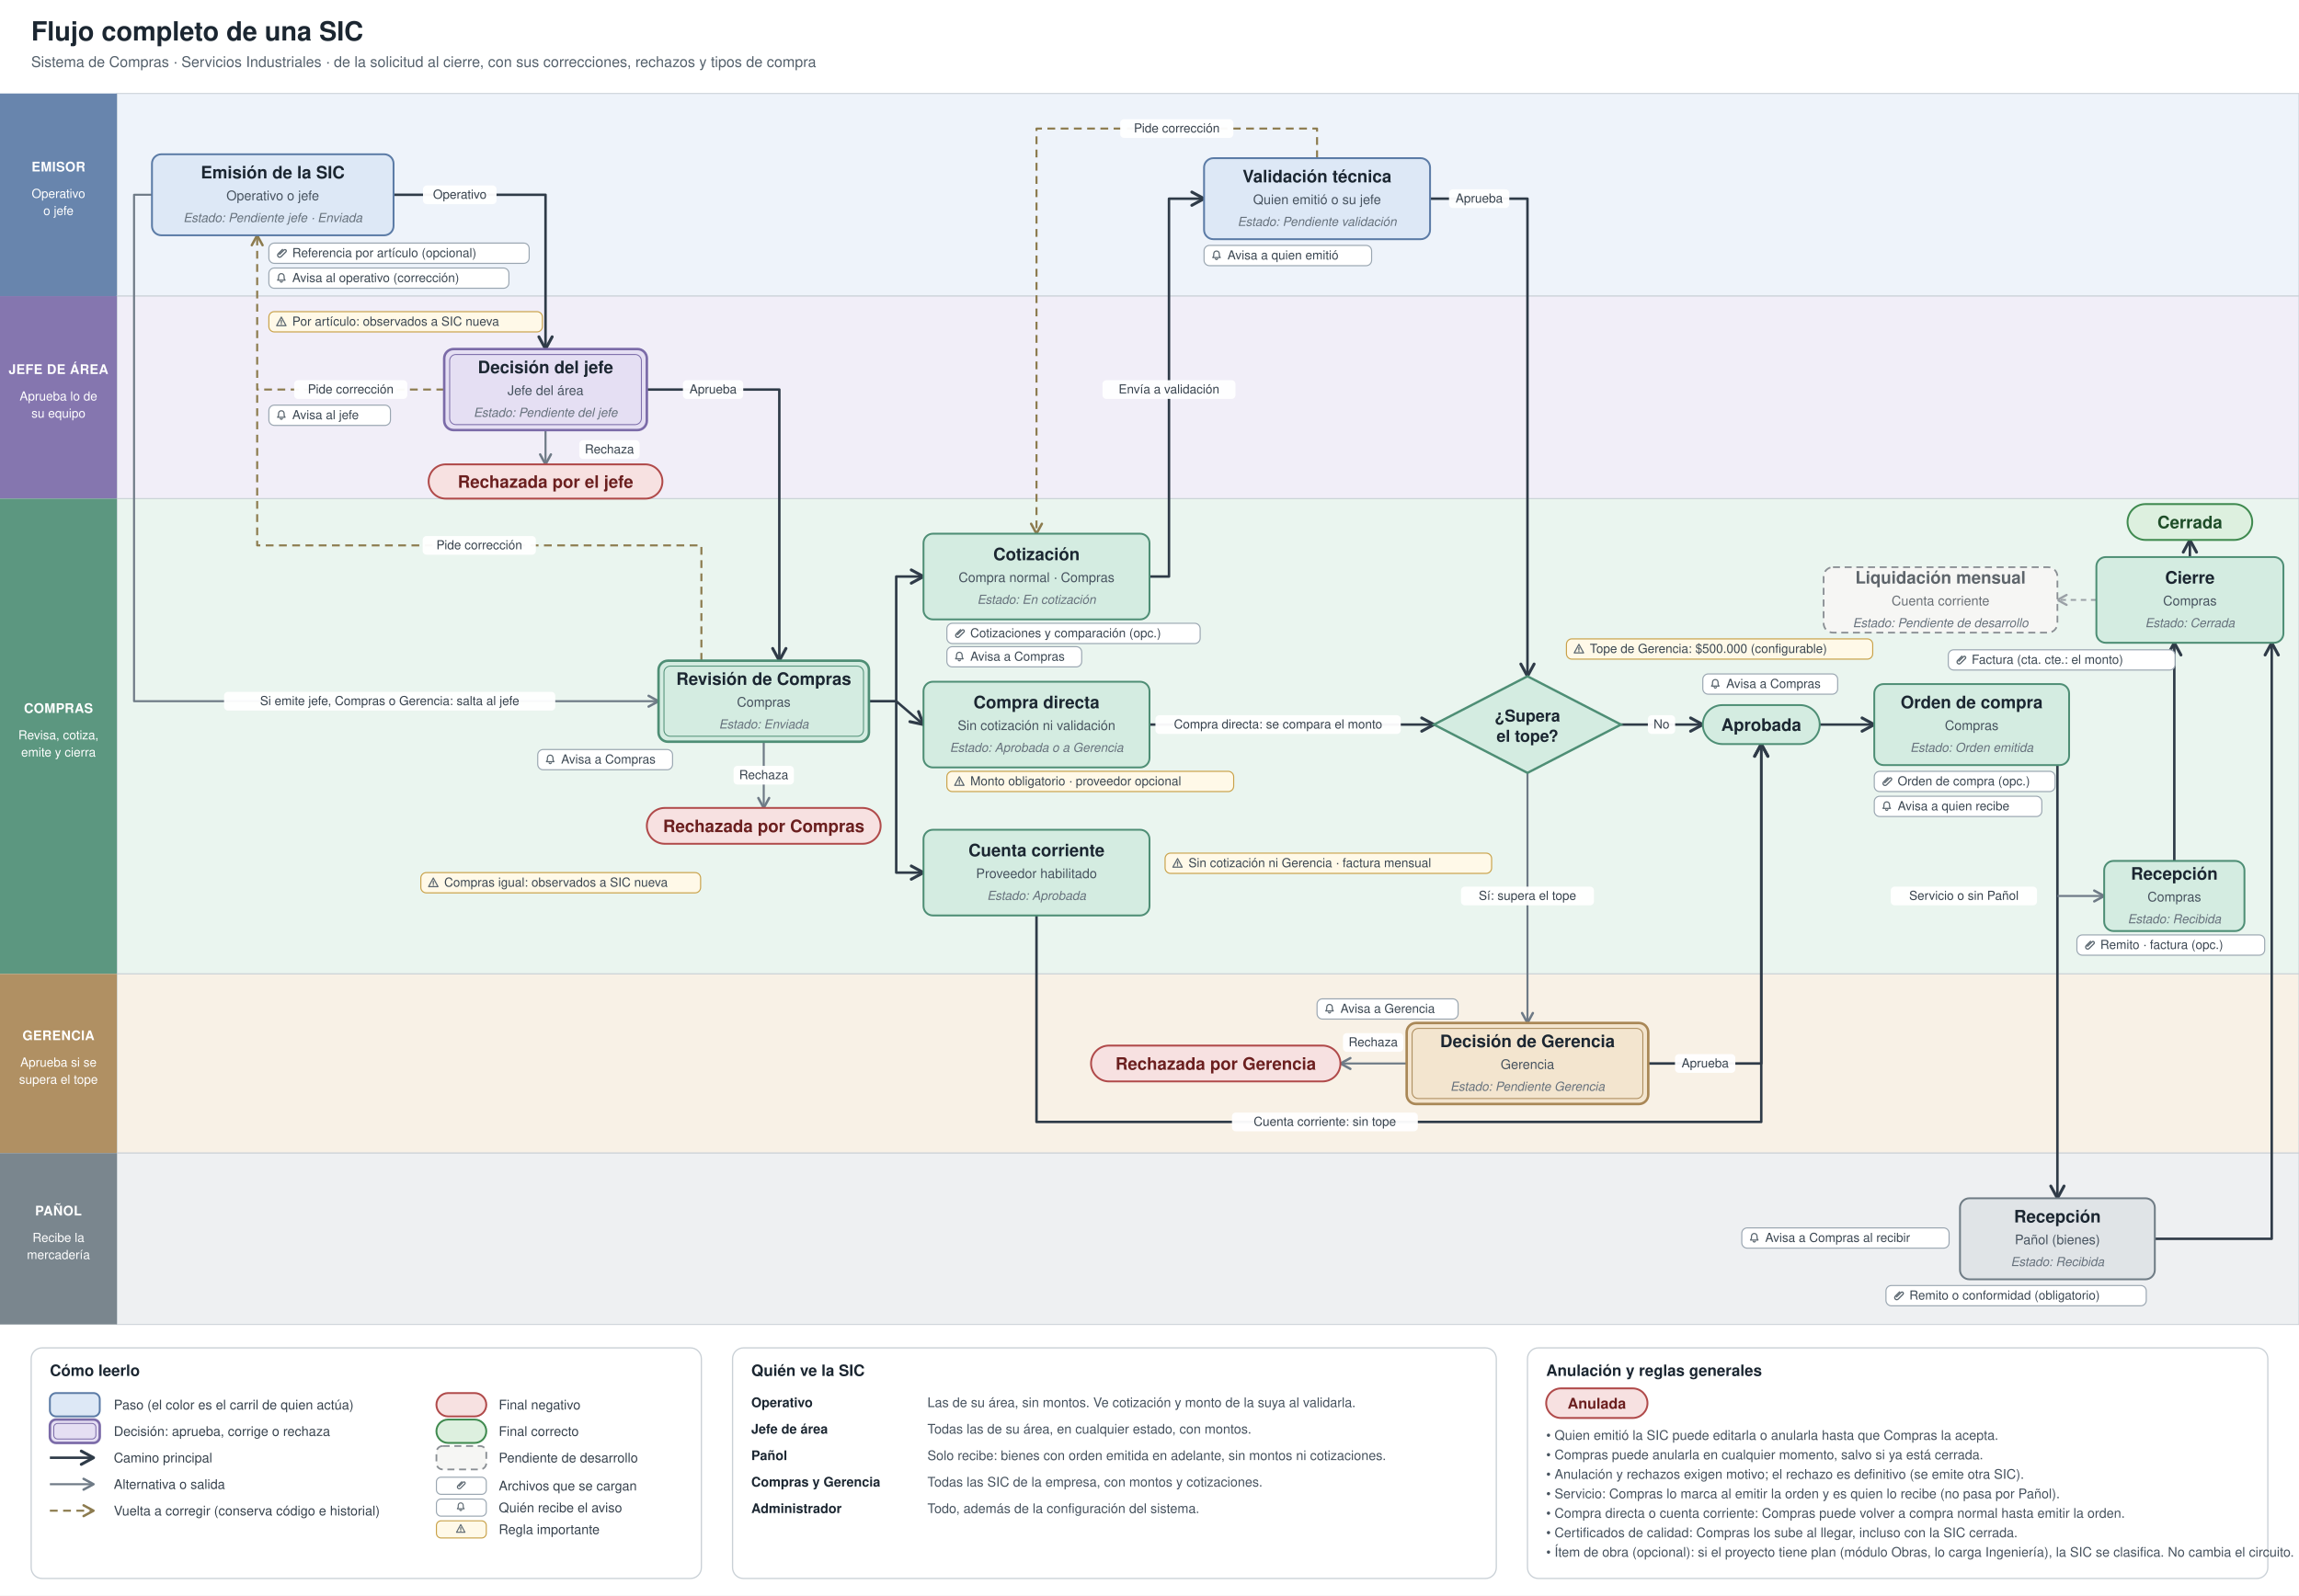
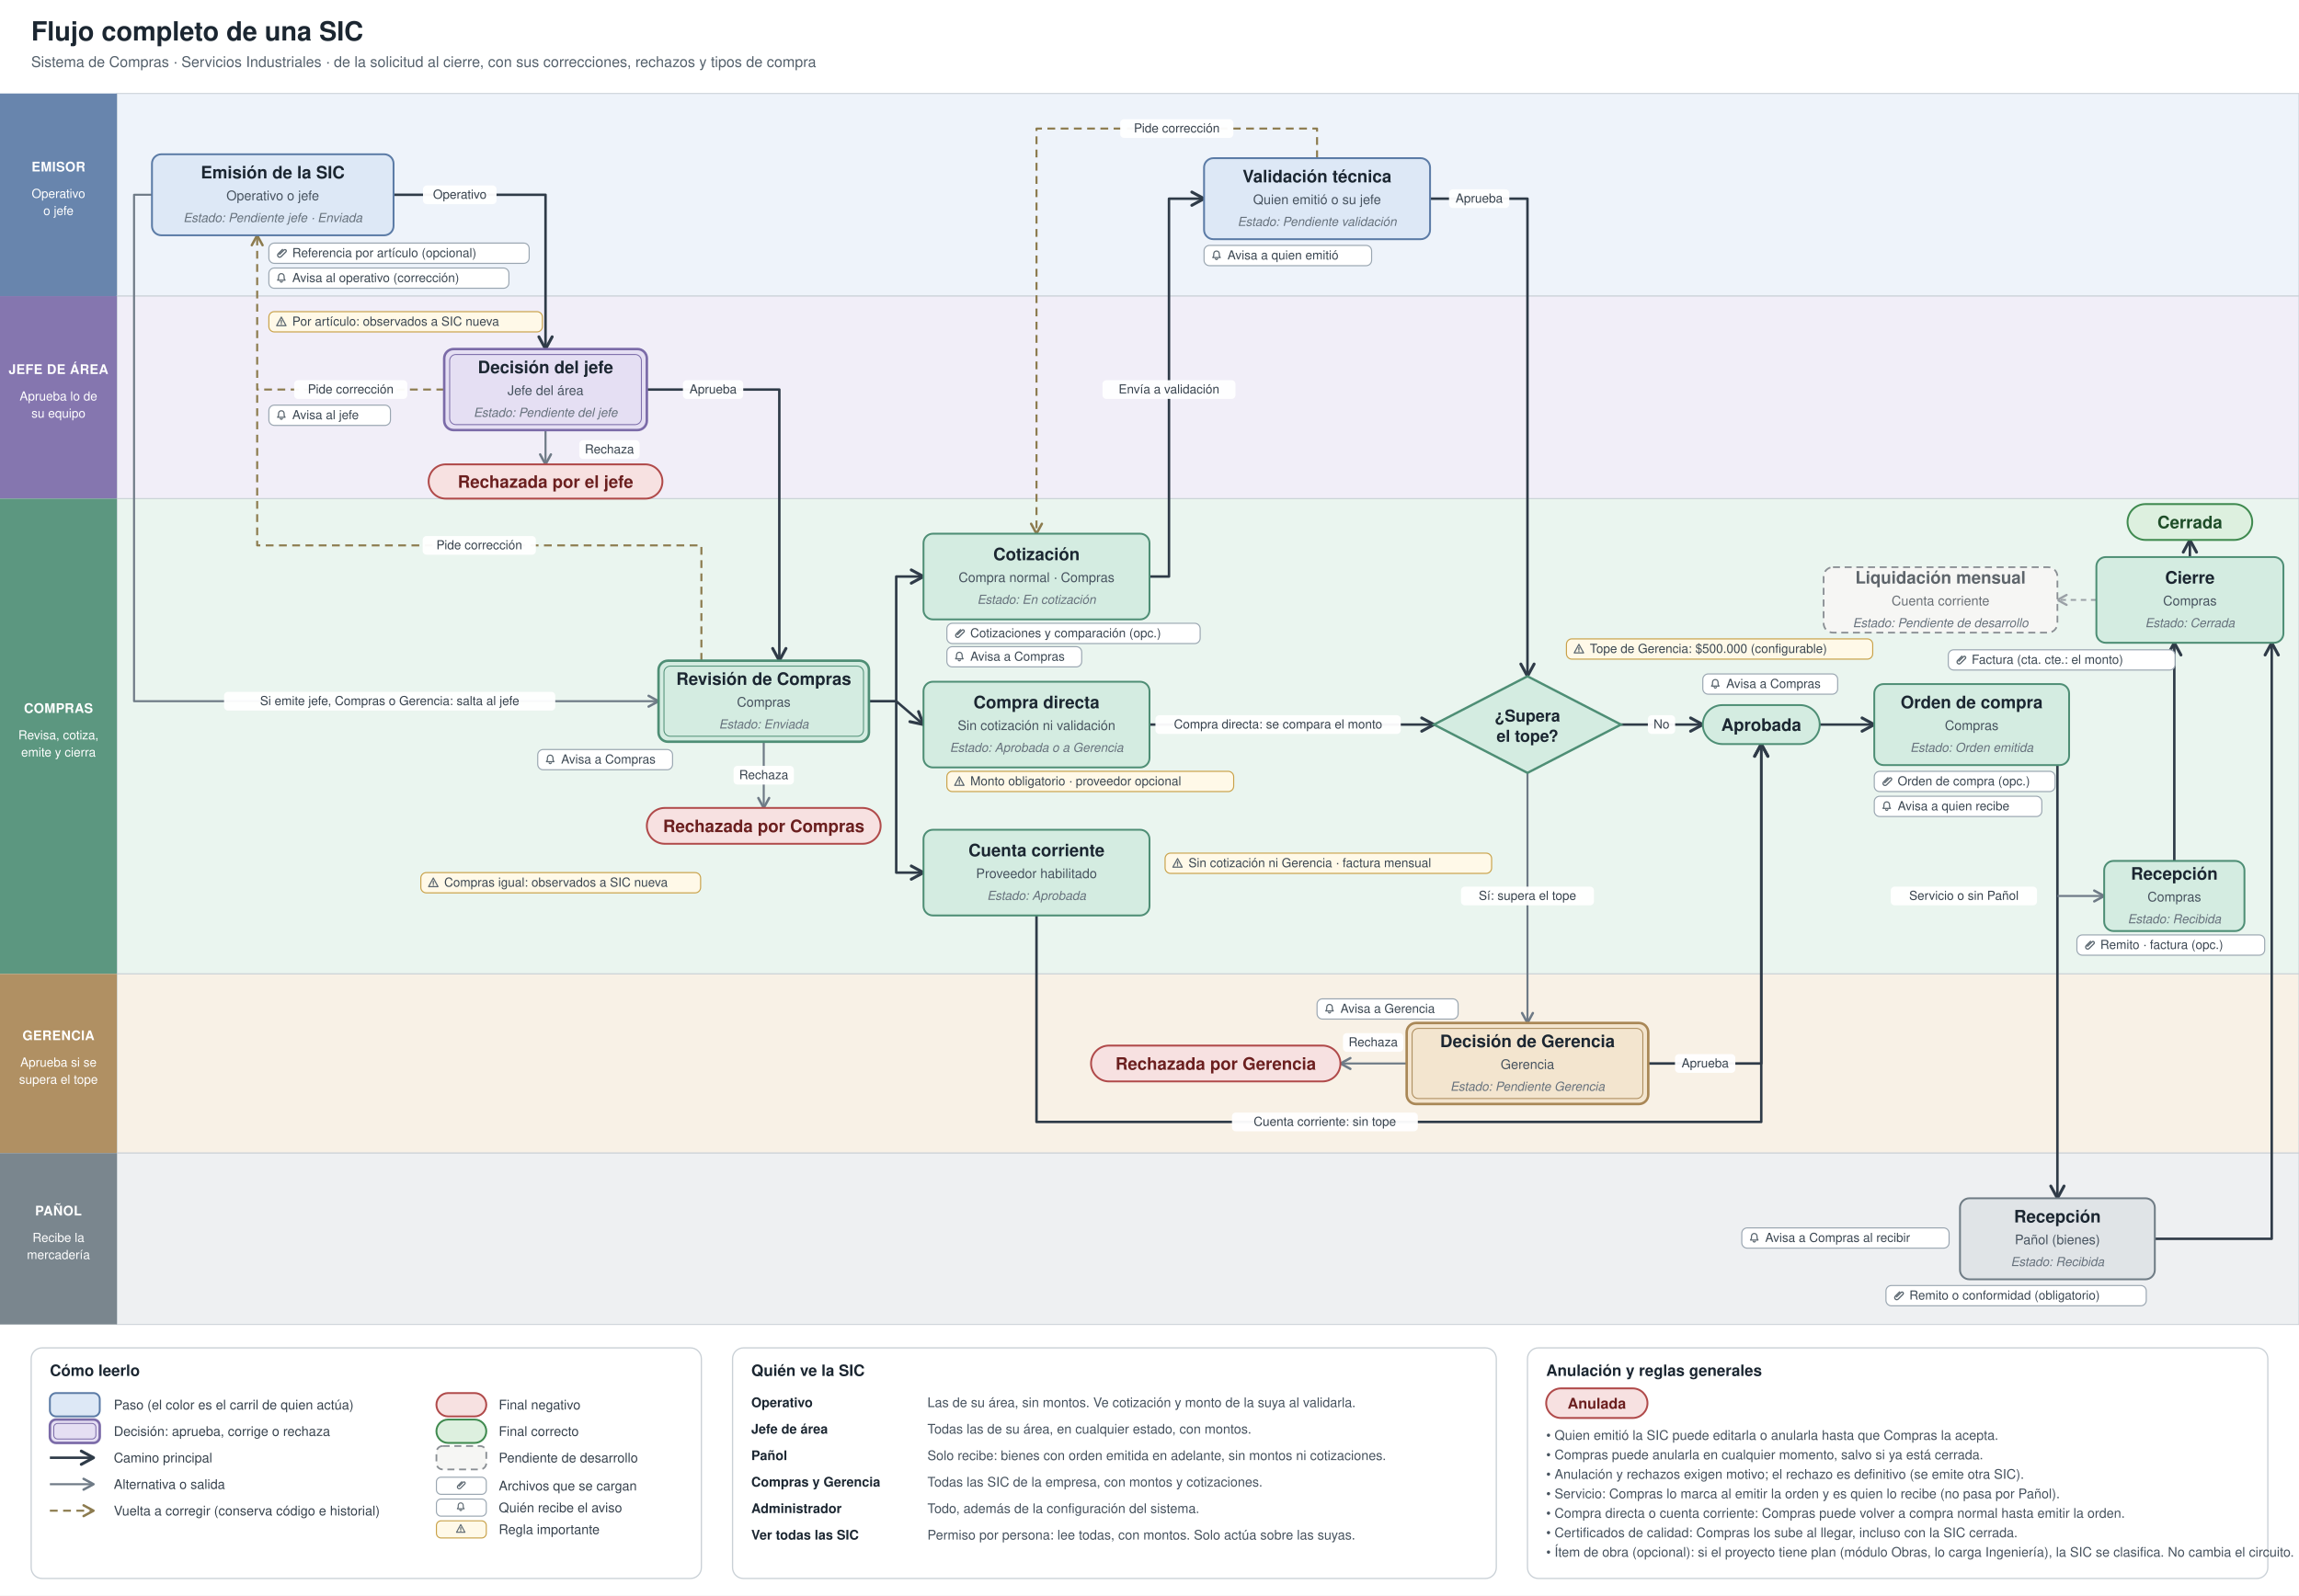
<svg xmlns="http://www.w3.org/2000/svg" id="flow" viewBox="0 0 2950 2048" width="2950" height="2048" font-family="-apple-system, 'Helvetica Neue', Helvetica, Arial, sans-serif" role="img" aria-label="Flujograma completo de una SIC">
  <defs>
    <marker id="ar" viewBox="0 0 10 10" refX="8.5" refY="5" markerWidth="7" markerHeight="7" orient="auto-start-reverse">
      <path d="M1.5 1.2L8.5 5L1.5 8.8" fill="none" stroke="context-stroke" stroke-width="1.7" stroke-linecap="round" stroke-linejoin="round" />
    </marker>
  </defs>
  <rect x="0" y="0" width="2950" height="2048" fill="#FFFFFF" />
  <text x="40" y="52" font-size="34" font-weight="700" fill="#1B2631">Flujo completo de una SIC</text>
  <text x="40" y="86" font-size="19" fill="#55616C">Sistema de Compras · Servicios Industriales · de la solicitud al cierre, con sus correcciones, rechazos y tipos de compra</text>
  <rect x="150" y="120" width="2800" height="260" fill="#EEF3FA" stroke="#C9D0D6" stroke-width="1.2" />
  <rect x="0" y="120" width="150" height="260" fill="#5B7BA6" fill-opacity="0.92" />
  <text x="75" y="220.0" text-anchor="middle" font-size="17" font-weight="700" fill="#FFFFFF" letter-spacing="0.4">EMISOR</text>
  <text x="75" y="254.0" text-anchor="middle" font-size="16" fill="#FFFFFF">Operativo</text>
  <text x="75" y="276.0" text-anchor="middle" font-size="16" fill="#FFFFFF">o jefe</text>
  <rect x="150" y="380" width="2800" height="260" fill="#F1EEF8" stroke="#C9D0D6" stroke-width="1.2" />
  <rect x="0" y="380" width="150" height="260" fill="#7B6BA8" fill-opacity="0.92" />
  <text x="75" y="480.0" text-anchor="middle" font-size="17" font-weight="700" fill="#FFFFFF" letter-spacing="0.4">JEFE DE ÁREA</text>
  <text x="75" y="514.0" text-anchor="middle" font-size="16" fill="#FFFFFF">Aprueba lo de</text>
  <text x="75" y="536.0" text-anchor="middle" font-size="16" fill="#FFFFFF">su equipo</text>
  <rect x="150" y="640" width="2800" height="610" fill="#EAF5EF" stroke="#C9D0D6" stroke-width="1.2" />
  <rect x="0" y="640" width="150" height="610" fill="#4E8E75" fill-opacity="0.92" />
  <text x="75" y="915.0" text-anchor="middle" font-size="17" font-weight="700" fill="#FFFFFF" letter-spacing="0.4">COMPRAS</text>
  <text x="75" y="949.0" text-anchor="middle" font-size="16" fill="#FFFFFF">Revisa, cotiza,</text>
  <text x="75" y="971.0" text-anchor="middle" font-size="16" fill="#FFFFFF">emite y cierra</text>
  <rect x="150" y="1250" width="2800" height="230" fill="#F8F1E6" stroke="#C9D0D6" stroke-width="1.2" />
  <rect x="0" y="1250" width="150" height="230" fill="#A98756" fill-opacity="0.92" />
  <text x="75" y="1335.0" text-anchor="middle" font-size="17" font-weight="700" fill="#FFFFFF" letter-spacing="0.4">GERENCIA</text>
  <text x="75" y="1369.0" text-anchor="middle" font-size="16" fill="#FFFFFF">Aprueba si se</text>
  <text x="75" y="1391.0" text-anchor="middle" font-size="16" fill="#FFFFFF">supera el tope</text>
  <rect x="150" y="1480" width="2800" height="220" fill="#EEF0F2" stroke="#C9D0D6" stroke-width="1.2" />
  <rect x="0" y="1480" width="150" height="220" fill="#6F7C85" fill-opacity="0.92" />
  <text x="75" y="1560.0" text-anchor="middle" font-size="17" font-weight="700" fill="#FFFFFF" letter-spacing="0.4">PAÑOL</text>
  <text x="75" y="1594.0" text-anchor="middle" font-size="16" fill="#FFFFFF">Recibe la</text>
  <text x="75" y="1616.0" text-anchor="middle" font-size="16" fill="#FFFFFF">mercadería</text>
  <path d="M505.0,250.0 L700.0,250.0 L700.0,448.0" fill="none" stroke="#2F3B48" stroke-width="3.2" stroke-linejoin="round" marker-end="url(#ar)" />
  <path d="M195.0,250.0 L172.0,250.0 L172.0,900.0 L845.0,900.0" fill="none" stroke="#6E7A86" stroke-width="2.6" stroke-linejoin="round" marker-end="url(#ar)" />
  <path d="M830.0,500.0 L1000.0,500.0 L1000.0,848.0" fill="none" stroke="#2F3B48" stroke-width="3.2" stroke-linejoin="round" marker-end="url(#ar)" />
  <path d="M570.0,500.0 L330.0,500.0 L330.0,302.0" fill="none" stroke="#8C7B4E" stroke-width="2.6" stroke-dasharray="10 7" stroke-linejoin="round" marker-end="url(#ar)" />
  <path d="M900.0,848.0 L900.0,700.0 L330.0,700.0 L330.0,500.0" fill="none" stroke="#8C7B4E" stroke-width="2.6" stroke-dasharray="10 7" stroke-linejoin="round" />
  <path d="M700.0,552.0 L700.0,596.0" fill="none" stroke="#6E7A86" stroke-width="2.6" stroke-linejoin="round" marker-end="url(#ar)" />
  <path d="M980.0,952.0 L980.0,1037.0" fill="none" stroke="#6E7A86" stroke-width="2.6" stroke-linejoin="round" marker-end="url(#ar)" />
  <path d="M1115.0,900.0 L1150.0,900.0" fill="none" stroke="#2F3B48" stroke-width="3.2" stroke-linejoin="round" />
  <path d="M1150.0,900.0 L1150.0,740.0 L1185.0,740.0" fill="none" stroke="#2F3B48" stroke-width="3.2" stroke-linejoin="round" marker-end="url(#ar)" />
  <path d="M1150.0,900.0 L1185.0,930.0" fill="none" stroke="#2F3B48" stroke-width="3.2" stroke-linejoin="round" marker-end="url(#ar)" />
  <path d="M1150.0,900.0 L1150.0,1120.0 L1185.0,1120.0" fill="none" stroke="#2F3B48" stroke-width="3.2" stroke-linejoin="round" marker-end="url(#ar)" />
  <path d="M1475.0,740.0 L1500.0,740.0 L1500.0,255.0 L1545.0,255.0" fill="none" stroke="#2F3B48" stroke-width="3.2" stroke-linejoin="round" marker-end="url(#ar)" />
  <path d="M1690.0,203.0 L1690.0,165.0 L1330.0,165.0 L1330.0,685.0" fill="none" stroke="#8C7B4E" stroke-width="2.6" stroke-dasharray="10 7" stroke-linejoin="round" marker-end="url(#ar)" />
  <path d="M1835.0,255.0 L1960.0,255.0 L1960.0,868.0" fill="none" stroke="#2F3B48" stroke-width="3.2" stroke-linejoin="round" marker-end="url(#ar)" />
  <path d="M1475.0,930.0 L1840.0,930.0" fill="none" stroke="#2F3B48" stroke-width="3.2" stroke-linejoin="round" marker-end="url(#ar)" />
  <path d="M2080.0,930.0 L2185.0,930.0" fill="none" stroke="#2F3B48" stroke-width="3.2" stroke-linejoin="round" marker-end="url(#ar)" />
  <path d="M1960.0,992.0 L1960.0,1313.0" fill="none" stroke="#6E7A86" stroke-width="2.6" stroke-linejoin="round" marker-end="url(#ar)" />
  <path d="M2115.0,1365.0 L2260.0,1365.0 L2260.0,955.0" fill="none" stroke="#2F3B48" stroke-width="3.2" stroke-linejoin="round" marker-end="url(#ar)" />
  <path d="M1805.0,1365.0 L1720.0,1365.0" fill="none" stroke="#6E7A86" stroke-width="2.6" stroke-linejoin="round" marker-end="url(#ar)" />
  <path d="M1330.0,1175.0 L1330.0,1440.0 L2260.0,1440.0 L2260.0,955.0" fill="none" stroke="#2F3B48" stroke-width="3.2" stroke-linejoin="round" marker-end="url(#ar)" />
  <path d="M2335.0,930.0 L2405.0,930.0" fill="none" stroke="#2F3B48" stroke-width="3.2" stroke-linejoin="round" marker-end="url(#ar)" />
  <path d="M2640.0,982.0 L2640.0,1538.0" fill="none" stroke="#2F3B48" stroke-width="3.2" stroke-linejoin="round" marker-end="url(#ar)" />
  <path d="M2765.0,1590.0 L2915.0,1590.0 L2915.0,825.0" fill="none" stroke="#2F3B48" stroke-width="3.2" stroke-linejoin="round" marker-end="url(#ar)" />
  <path d="M2640.0,1150.0 L2700.0,1150.0" fill="none" stroke="#6E7A86" stroke-width="2.6" stroke-linejoin="round" marker-end="url(#ar)" />
  <path d="M2790.0,1105.0 L2790.0,825.0" fill="none" stroke="#2F3B48" stroke-width="3.2" stroke-linejoin="round" marker-end="url(#ar)" />
  <path d="M2810.0,715.0 L2810.0,693.0" fill="none" stroke="#2F3B48" stroke-width="3.2" stroke-linejoin="round" marker-end="url(#ar)" />
  <path d="M2690.0,770.0 L2640.0,770.0" fill="none" stroke="#9AA0A6" stroke-width="2.4" stroke-dasharray="7 6" stroke-linejoin="round" marker-end="url(#ar)" />
  <g class="node" id="N1">
    <rect x="195.0" y="198.0" width="310" height="104" rx="12" fill="#DDE8F6" stroke="#5B7BA6" stroke-width="2.4" />
    <text x="350" y="229.0" text-anchor="middle" font-size="22" font-weight="600" fill="#1B2631" font-style="normal">Emisión de la SIC</text>
    <text x="350" y="257.0" text-anchor="middle" font-size="17" font-weight="400" fill="#46525E" font-style="normal">Operativo o jefe</text>
    <text x="350" y="285.0" text-anchor="middle" font-size="16" font-weight="400" fill="#66717C" font-style="italic">Estado: Pendiente jefe · Enviada</text>
  </g>
  <g class="node" id="D2">
    <rect x="570.0" y="448.0" width="260" height="104" rx="12" fill="#E5DFF3" stroke="#7B6BA8" stroke-width="3.2" />
    <rect x="577.0" y="455.0" width="246" height="90" rx="8" fill="none" stroke="#7B6BA8" stroke-width="1.2" />
    <text x="700" y="479.0" text-anchor="middle" font-size="22" font-weight="600" fill="#1B2631" font-style="normal">Decisión del jefe</text>
    <text x="700" y="507.0" text-anchor="middle" font-size="17" font-weight="400" fill="#46525E" font-style="normal">Jefe del área</text>
    <text x="700" y="535.0" text-anchor="middle" font-size="16" font-weight="400" fill="#66717C" font-style="italic">Estado: Pendiente del jefe</text>
  </g>
  <g class="node" id="FJ">
    <rect x="550.0" y="596.0" width="300" height="44" rx="22.0" fill="#F7E1E1" stroke="#B04A4A" stroke-width="2.4" />
    <text x="700" y="626" text-anchor="middle" font-size="22" font-weight="600" fill="#6B1F1F">Rechazada por el jefe</text>
  </g>
  <g class="node" id="D3">
    <rect x="845.0" y="848.0" width="270" height="104" rx="12" fill="#D4ECE1" stroke="#4E8E75" stroke-width="3.2" />
    <rect x="852.0" y="855.0" width="256" height="90" rx="8" fill="none" stroke="#4E8E75" stroke-width="1.2" />
    <text x="980" y="879.0" text-anchor="middle" font-size="22" font-weight="600" fill="#1B2631" font-style="normal">Revisión de Compras</text>
    <text x="980" y="907.0" text-anchor="middle" font-size="17" font-weight="400" fill="#46525E" font-style="normal">Compras</text>
    <text x="980" y="935.0" text-anchor="middle" font-size="16" font-weight="400" fill="#66717C" font-style="italic">Estado: Enviada</text>
  </g>
  <g class="node" id="FC">
    <rect x="830.0" y="1037.0" width="300" height="46" rx="23.0" fill="#F7E1E1" stroke="#B04A4A" stroke-width="2.4" />
    <text x="980" y="1068" text-anchor="middle" font-size="22" font-weight="600" fill="#6B1F1F">Rechazada por Compras</text>
  </g>
  <g class="node" id="COT">
    <rect x="1185.0" y="685.0" width="290" height="110" rx="12" fill="#D4ECE1" stroke="#4E8E75" stroke-width="2.4" />
    <text x="1330" y="719.0" text-anchor="middle" font-size="22" font-weight="600" fill="#1B2631" font-style="normal">Cotización</text>
    <text x="1330" y="747.0" text-anchor="middle" font-size="17" font-weight="400" fill="#46525E" font-style="normal">Compra normal · Compras</text>
    <text x="1330" y="775.0" text-anchor="middle" font-size="16" font-weight="400" fill="#66717C" font-style="italic">Estado: En cotización</text>
  </g>
  <g class="node" id="DIR">
    <rect x="1185.0" y="875.0" width="290" height="110" rx="12" fill="#D4ECE1" stroke="#4E8E75" stroke-width="2.4" />
    <text x="1330" y="909.0" text-anchor="middle" font-size="22" font-weight="600" fill="#1B2631" font-style="normal">Compra directa</text>
    <text x="1330" y="937.0" text-anchor="middle" font-size="17" font-weight="400" fill="#46525E" font-style="normal">Sin cotización ni validación</text>
    <text x="1330" y="965.0" text-anchor="middle" font-size="16" font-weight="400" fill="#66717C" font-style="italic">Estado: Aprobada o a Gerencia</text>
  </g>
  <g class="node" id="CC">
    <rect x="1185.0" y="1065.0" width="290" height="110" rx="12" fill="#D4ECE1" stroke="#4E8E75" stroke-width="2.4" />
    <text x="1330" y="1099.0" text-anchor="middle" font-size="22" font-weight="600" fill="#1B2631" font-style="normal">Cuenta corriente</text>
    <text x="1330" y="1127.0" text-anchor="middle" font-size="17" font-weight="400" fill="#46525E" font-style="normal">Proveedor habilitado</text>
    <text x="1330" y="1155.0" text-anchor="middle" font-size="16" font-weight="400" fill="#66717C" font-style="italic">Estado: Aprobada</text>
  </g>
  <g class="node" id="V6">
    <rect x="1545.0" y="203.0" width="290" height="104" rx="12" fill="#DDE8F6" stroke="#5B7BA6" stroke-width="2.4" />
    <text x="1690" y="234.0" text-anchor="middle" font-size="22" font-weight="600" fill="#1B2631" font-style="normal">Validación técnica</text>
    <text x="1690" y="262.0" text-anchor="middle" font-size="17" font-weight="400" fill="#46525E" font-style="normal">Quien emitió o su jefe</text>
    <text x="1690" y="290.0" text-anchor="middle" font-size="16" font-weight="400" fill="#66717C" font-style="italic">Estado: Pendiente validación</text>
  </g>
  <g class="node" id="T">
    <polygon points="1960,868.0 2080.0,930 1960,992.0 1840.0,930" fill="#D4ECE1" stroke="#4E8E75" stroke-width="3" />
    <text x="1960" y="926" text-anchor="middle" font-size="21" font-weight="600" fill="#1B2631">¿Supera</text>
    <text x="1960" y="952" text-anchor="middle" font-size="21" font-weight="600" fill="#1B2631">el tope?</text>
  </g>
  <g class="node" id="APR">
    <rect x="2185.0" y="905.0" width="150" height="50" rx="25.0" fill="#D4ECE1" stroke="#4E8E75" stroke-width="2.4" />
    <text x="2260" y="938" text-anchor="middle" font-size="22" font-weight="600" fill="#1B2631">Aprobada</text>
  </g>
  <g class="node" id="G">
    <rect x="1805.0" y="1313.0" width="310" height="104" rx="12" fill="#F3E5CF" stroke="#A98756" stroke-width="3.2" />
    <rect x="1812.0" y="1320.0" width="296" height="90" rx="8" fill="none" stroke="#A98756" stroke-width="1.2" />
    <text x="1960" y="1344.0" text-anchor="middle" font-size="22" font-weight="600" fill="#1B2631" font-style="normal">Decisión de Gerencia</text>
    <text x="1960" y="1372.0" text-anchor="middle" font-size="17" font-weight="400" fill="#46525E" font-style="normal">Gerencia</text>
    <text x="1960" y="1400.0" text-anchor="middle" font-size="16" font-weight="400" fill="#66717C" font-style="italic">Estado: Pendiente Gerencia</text>
  </g>
  <g class="node" id="FG">
    <rect x="1400.0" y="1342.0" width="320" height="46" rx="23.0" fill="#F7E1E1" stroke="#B04A4A" stroke-width="2.4" />
    <text x="1560" y="1373" text-anchor="middle" font-size="22" font-weight="600" fill="#6B1F1F">Rechazada por Gerencia</text>
  </g>
  <g class="node" id="OC">
    <rect x="2405.0" y="878.0" width="250" height="104" rx="12" fill="#D4ECE1" stroke="#4E8E75" stroke-width="2.4" />
    <text x="2530" y="909.0" text-anchor="middle" font-size="22" font-weight="600" fill="#1B2631" font-style="normal">Orden de compra</text>
    <text x="2530" y="937.0" text-anchor="middle" font-size="17" font-weight="400" fill="#46525E" font-style="normal">Compras</text>
    <text x="2530" y="965.0" text-anchor="middle" font-size="16" font-weight="400" fill="#66717C" font-style="italic">Estado: Orden emitida</text>
  </g>
  <g class="node" id="REC">
    <rect x="2515.0" y="1538.0" width="250" height="104" rx="12" fill="#E0E4E7" stroke="#6F7C85" stroke-width="2.4" />
    <text x="2640" y="1569.0" text-anchor="middle" font-size="22" font-weight="600" fill="#1B2631" font-style="normal">Recepción</text>
    <text x="2640" y="1597.0" text-anchor="middle" font-size="17" font-weight="400" fill="#46525E" font-style="normal">Pañol (bienes)</text>
    <text x="2640" y="1625.0" text-anchor="middle" font-size="16" font-weight="400" fill="#66717C" font-style="italic">Estado: Recibida</text>
  </g>
  <g class="node" id="RECC">
    <rect x="2700.0" y="1105.0" width="180" height="90" rx="12" fill="#D4ECE1" stroke="#4E8E75" stroke-width="2.4" />
    <text x="2790" y="1129.0" text-anchor="middle" font-size="22" font-weight="600" fill="#1B2631" font-style="normal">Recepción</text>
    <text x="2790" y="1157.0" text-anchor="middle" font-size="17" font-weight="400" fill="#46525E" font-style="normal">Compras</text>
    <text x="2790" y="1185.0" text-anchor="middle" font-size="16" font-weight="400" fill="#66717C" font-style="italic">Estado: Recibida</text>
  </g>
  <g class="node" id="CIE">
    <rect x="2690.0" y="715.0" width="240" height="110" rx="12" fill="#D4ECE1" stroke="#4E8E75" stroke-width="2.4" />
    <text x="2810" y="749.0" text-anchor="middle" font-size="22" font-weight="600" fill="#1B2631" font-style="normal">Cierre</text>
    <text x="2810" y="777.0" text-anchor="middle" font-size="17" font-weight="400" fill="#46525E" font-style="normal">Compras</text>
    <text x="2810" y="805.0" text-anchor="middle" font-size="16" font-weight="400" fill="#66717C" font-style="italic">Estado: Cerrada</text>
  </g>
  <g class="node" id="FCER">
    <rect x="2730.0" y="647.0" width="160" height="46" rx="23.0" fill="#DDF0DF" stroke="#3F8A4F" stroke-width="2.4" />
    <text x="2810" y="678" text-anchor="middle" font-size="22" font-weight="600" fill="#1E4D28">Cerrada</text>
  </g>
  <g class="node" id="PEND">
    <rect x="2340.0" y="728.0" width="300" height="84" rx="12" fill="#F6F6F4" stroke="#8A8F94" stroke-width="2.2" stroke-dasharray="9 6" />
    <text x="2490" y="749.0" text-anchor="middle" font-size="22" font-weight="600" fill="#5E656B" font-style="normal">Liquidación mensual</text>
    <text x="2490" y="777.0" text-anchor="middle" font-size="17" font-weight="400" fill="#6A7076" font-style="normal">Cuenta corriente</text>
    <text x="2490" y="805.0" text-anchor="middle" font-size="16" font-weight="400" fill="#66717C" font-style="italic">Estado: Pendiente de desarrollo</text>
  </g>
  <g class="lbl">
    <rect x="542.8" y="238.0" width="94.3" height="24.0" rx="5" fill="#FFFFFF" fill-opacity="0.96" />
    <text x="590" y="255" text-anchor="middle" font-size="16" font-weight="500" fill="#37424D">Operativo</text>
  </g>
  <g class="lbl">
    <rect x="287.5" y="888.0" width="425.0" height="24.0" rx="5" fill="#FFFFFF" fill-opacity="0.96" />
    <text x="500" y="905" text-anchor="middle" font-size="16" font-weight="500" fill="#37424D">Si emite jefe, Compras o Gerencia: salta al jefe</text>
  </g>
  <g class="lbl">
    <rect x="876.3" y="488.0" width="77.4" height="24.0" rx="5" fill="#FFFFFF" fill-opacity="0.96" />
    <text x="915" y="505" text-anchor="middle" font-size="16" font-weight="500" fill="#37424D">Aprueba</text>
  </g>
  <g class="lbl">
    <rect x="377.4" y="488.0" width="145.2" height="24.0" rx="5" fill="#FFFFFF" fill-opacity="0.96" />
    <text x="450" y="505" text-anchor="middle" font-size="16" font-weight="500" fill="#37424D">Pide corrección</text>
  </g>
  <g class="lbl">
    <rect x="542.4" y="688.0" width="145.2" height="24.0" rx="5" fill="#FFFFFF" fill-opacity="0.96" />
    <text x="615" y="705" text-anchor="middle" font-size="16" font-weight="500" fill="#37424D">Pide corrección</text>
  </g>
  <g class="lbl">
    <rect x="743.3" y="565.0" width="77.4" height="24.0" rx="5" fill="#FFFFFF" fill-opacity="0.96" />
    <text x="782" y="582" text-anchor="middle" font-size="16" font-weight="500" fill="#37424D">Rechaza</text>
  </g>
  <g class="lbl">
    <rect x="941.3" y="983.0" width="77.4" height="24.0" rx="5" fill="#FFFFFF" fill-opacity="0.96" />
    <text x="980" y="1000" text-anchor="middle" font-size="16" font-weight="500" fill="#37424D">Rechaza</text>
  </g>
  <g class="lbl">
    <rect x="1414.7" y="488.0" width="170.6" height="24.0" rx="5" fill="#FFFFFF" fill-opacity="0.96" />
    <text x="1500" y="505" text-anchor="middle" font-size="16" font-weight="500" fill="#37424D">Envía a validación</text>
  </g>
  <g class="lbl">
    <rect x="1437.4" y="153.0" width="145.2" height="24.0" rx="5" fill="#FFFFFF" fill-opacity="0.96" />
    <text x="1510" y="170" text-anchor="middle" font-size="16" font-weight="500" fill="#37424D">Pide corrección</text>
  </g>
  <g class="lbl">
    <rect x="1859.3" y="243.0" width="77.4" height="24.0" rx="5" fill="#FFFFFF" fill-opacity="0.96" />
    <text x="1898" y="260" text-anchor="middle" font-size="16" font-weight="500" fill="#37424D">Aprueba</text>
  </g>
  <g class="lbl">
    <rect x="1482.6" y="918.0" width="314.8" height="24.0" rx="5" fill="#FFFFFF" fill-opacity="0.96" />
    <text x="1640" y="935" text-anchor="middle" font-size="16" font-weight="500" fill="#37424D">Compra directa: se compara el monto</text>
  </g>
  <g class="lbl">
    <rect x="2114.5" y="918.0" width="35.0" height="24.0" rx="5" fill="#FFFFFF" fill-opacity="0.96" />
    <text x="2132" y="935" text-anchor="middle" font-size="16" font-weight="500" fill="#37424D">No</text>
  </g>
  <g class="lbl">
    <rect x="1874.7" y="1138.0" width="170.6" height="24.0" rx="5" fill="#FFFFFF" fill-opacity="0.96" />
    <text x="1960" y="1155" text-anchor="middle" font-size="16" font-weight="500" fill="#37424D">Sí: supera el tope</text>
  </g>
  <g class="lbl">
    <rect x="2149.3" y="1353.0" width="77.4" height="24.0" rx="5" fill="#FFFFFF" fill-opacity="0.96" />
    <text x="2188" y="1370" text-anchor="middle" font-size="16" font-weight="500" fill="#37424D">Aprueba</text>
  </g>
  <g class="lbl">
    <rect x="1723.3" y="1326.0" width="77.4" height="24.0" rx="5" fill="#FFFFFF" fill-opacity="0.96" />
    <text x="1762" y="1343" text-anchor="middle" font-size="16" font-weight="500" fill="#37424D">Rechaza</text>
  </g>
  <g class="lbl">
    <rect x="1580.8" y="1428.0" width="238.5" height="24.0" rx="5" fill="#FFFFFF" fill-opacity="0.96" />
    <text x="1700" y="1445" text-anchor="middle" font-size="16" font-weight="500" fill="#37424D">Cuenta corriente: sin tope</text>
  </g>
  <g class="lbl">
    <rect x="2426.2" y="1138.0" width="187.6" height="24.0" rx="5" fill="#FFFFFF" fill-opacity="0.96" />
    <text x="2520" y="1155" text-anchor="middle" font-size="16" font-weight="500" fill="#37424D">Servicio o sin Pañol</text>
  </g>
  <g id="layer-files">
    <g class="tag">
      <rect x="345" y="312" width="334" height="26" rx="7" fill="#FFFFFF" stroke="#9AA6B1" stroke-width="1.4" />
      <g transform="translate(353,317)">
        <path d="M9.5 3.2 4 8.7a2.6 2.6 0 0 0 3.7 3.7l6.2-6.2a1.7 1.7 0 0 0-2.4-2.4L5.6 9.6" fill="none" stroke="#5B6770" stroke-width="1.6" stroke-linecap="round" />
      </g>
      <text x="375" y="330" font-size="16" fill="#3A4651">Referencia por artículo (opcional)</text>
    </g>
    <g class="tag">
      <rect x="1215" y="800" width="325" height="26" rx="7" fill="#FFFFFF" stroke="#9AA6B1" stroke-width="1.4" />
      <g transform="translate(1223,805)">
        <path d="M9.5 3.2 4 8.7a2.6 2.6 0 0 0 3.7 3.7l6.2-6.2a1.7 1.7 0 0 0-2.4-2.4L5.6 9.6" fill="none" stroke="#5B6770" stroke-width="1.6" stroke-linecap="round" />
      </g>
      <text x="1245" y="818" font-size="16" fill="#3A4651">Cotizaciones y comparación (opc.)</text>
    </g>
    <g class="tag">
      <rect x="2405" y="990" width="232" height="26" rx="7" fill="#FFFFFF" stroke="#9AA6B1" stroke-width="1.4" />
      <g transform="translate(2413,995)">
        <path d="M9.5 3.2 4 8.7a2.6 2.6 0 0 0 3.7 3.7l6.2-6.2a1.7 1.7 0 0 0-2.4-2.4L5.6 9.6" fill="none" stroke="#5B6770" stroke-width="1.6" stroke-linecap="round" />
      </g>
      <text x="2435" y="1008" font-size="16" fill="#3A4651">Orden de compra (opc.)</text>
    </g>
    <g class="tag">
      <rect x="2420" y="1650" width="334" height="26" rx="7" fill="#FFFFFF" stroke="#9AA6B1" stroke-width="1.4" />
      <g transform="translate(2428,1655)">
        <path d="M9.5 3.2 4 8.7a2.6 2.6 0 0 0 3.7 3.7l6.2-6.2a1.7 1.7 0 0 0-2.4-2.4L5.6 9.6" fill="none" stroke="#5B6770" stroke-width="1.6" stroke-linecap="round" />
      </g>
      <text x="2450" y="1668" font-size="16" fill="#3A4651">Remito o conformidad (obligatorio)</text>
    </g>
    <g class="tag">
      <rect x="2665" y="1200" width="241" height="26" rx="7" fill="#FFFFFF" stroke="#9AA6B1" stroke-width="1.4" />
      <g transform="translate(2673,1205)">
        <path d="M9.5 3.2 4 8.7a2.6 2.6 0 0 0 3.7 3.7l6.2-6.2a1.7 1.7 0 0 0-2.4-2.4L5.6 9.6" fill="none" stroke="#5B6770" stroke-width="1.6" stroke-linecap="round" />
      </g>
      <text x="2695" y="1218" font-size="16" fill="#3A4651">Remito · factura (opc.)</text>
    </g>
    <g class="tag">
      <rect x="2500" y="834" width="291" height="26" rx="7" fill="#FFFFFF" stroke="#9AA6B1" stroke-width="1.4" />
      <g transform="translate(2508,839)">
        <path d="M9.5 3.2 4 8.7a2.6 2.6 0 0 0 3.7 3.7l6.2-6.2a1.7 1.7 0 0 0-2.4-2.4L5.6 9.6" fill="none" stroke="#5B6770" stroke-width="1.6" stroke-linecap="round" />
      </g>
      <text x="2530" y="852" font-size="16" fill="#3A4651">Factura (cta. cte.: el monto)</text>
    </g>
  </g>
  <g id="layer-notif">
    <g class="tag">
      <rect x="345" y="344" width="308" height="26" rx="7" fill="#FFFFFF" stroke="#9AA6B1" stroke-width="1.4" />
      <g transform="translate(353,349)">
        <path d="M8 2.2c-2.3 0-3.6 1.7-3.6 4v2.3L3.2 10.6h9.6L11.6 8.5V6.2c0-2.3-1.3-4-3.6-4Z" fill="none" stroke="#5B6770" stroke-width="1.5" stroke-linejoin="round" />
        <path d="M6.6 12.2a1.5 1.5 0 0 0 2.8 0" fill="none" stroke="#5B6770" stroke-width="1.5" stroke-linecap="round" />
      </g>
      <text x="375" y="362" font-size="16" fill="#3A4651">Avisa al operativo (corrección)</text>
    </g>
    <g class="tag">
      <rect x="345" y="520" width="156" height="26" rx="7" fill="#FFFFFF" stroke="#9AA6B1" stroke-width="1.4" />
      <g transform="translate(353,525)">
        <path d="M8 2.2c-2.3 0-3.6 1.7-3.6 4v2.3L3.2 10.6h9.6L11.6 8.5V6.2c0-2.3-1.3-4-3.6-4Z" fill="none" stroke="#5B6770" stroke-width="1.5" stroke-linejoin="round" />
        <path d="M6.6 12.2a1.5 1.5 0 0 0 2.8 0" fill="none" stroke="#5B6770" stroke-width="1.5" stroke-linecap="round" />
      </g>
      <text x="375" y="538" font-size="16" fill="#3A4651">Avisa al jefe</text>
    </g>
    <g class="tag">
      <rect x="690" y="962" width="173" height="26" rx="7" fill="#FFFFFF" stroke="#9AA6B1" stroke-width="1.4" />
      <g transform="translate(698,967)">
        <path d="M8 2.2c-2.3 0-3.6 1.7-3.6 4v2.3L3.2 10.6h9.6L11.6 8.5V6.2c0-2.3-1.3-4-3.6-4Z" fill="none" stroke="#5B6770" stroke-width="1.5" stroke-linejoin="round" />
        <path d="M6.6 12.2a1.5 1.5 0 0 0 2.8 0" fill="none" stroke="#5B6770" stroke-width="1.5" stroke-linecap="round" />
      </g>
      <text x="720" y="980" font-size="16" fill="#3A4651">Avisa a Compras</text>
    </g>
    <g class="tag">
      <rect x="1215" y="830" width="173" height="26" rx="7" fill="#FFFFFF" stroke="#9AA6B1" stroke-width="1.4" />
      <g transform="translate(1223,835)">
        <path d="M8 2.2c-2.3 0-3.6 1.7-3.6 4v2.3L3.2 10.6h9.6L11.6 8.5V6.2c0-2.3-1.3-4-3.6-4Z" fill="none" stroke="#5B6770" stroke-width="1.5" stroke-linejoin="round" />
        <path d="M6.6 12.2a1.5 1.5 0 0 0 2.8 0" fill="none" stroke="#5B6770" stroke-width="1.5" stroke-linecap="round" />
      </g>
      <text x="1245" y="848" font-size="16" fill="#3A4651">Avisa a Compras</text>
    </g>
    <g class="tag">
      <rect x="1545" y="315" width="215" height="26" rx="7" fill="#FFFFFF" stroke="#9AA6B1" stroke-width="1.4" />
      <g transform="translate(1553,320)">
        <path d="M8 2.2c-2.3 0-3.6 1.7-3.6 4v2.3L3.2 10.6h9.6L11.6 8.5V6.2c0-2.3-1.3-4-3.6-4Z" fill="none" stroke="#5B6770" stroke-width="1.5" stroke-linejoin="round" />
        <path d="M6.6 12.2a1.5 1.5 0 0 0 2.8 0" fill="none" stroke="#5B6770" stroke-width="1.5" stroke-linecap="round" />
      </g>
      <text x="1575" y="333" font-size="16" fill="#3A4651">Avisa a quien emitió</text>
    </g>
    <g class="tag">
      <rect x="1690" y="1282" width="181" height="26" rx="7" fill="#FFFFFF" stroke="#9AA6B1" stroke-width="1.4" />
      <g transform="translate(1698,1287)">
        <path d="M8 2.2c-2.3 0-3.6 1.7-3.6 4v2.3L3.2 10.6h9.6L11.6 8.5V6.2c0-2.3-1.3-4-3.6-4Z" fill="none" stroke="#5B6770" stroke-width="1.5" stroke-linejoin="round" />
        <path d="M6.6 12.2a1.5 1.5 0 0 0 2.8 0" fill="none" stroke="#5B6770" stroke-width="1.5" stroke-linecap="round" />
      </g>
      <text x="1720" y="1300" font-size="16" fill="#3A4651">Avisa a Gerencia</text>
    </g>
    <g class="tag">
      <rect x="2185" y="865" width="173" height="26" rx="7" fill="#FFFFFF" stroke="#9AA6B1" stroke-width="1.4" />
      <g transform="translate(2193,870)">
        <path d="M8 2.2c-2.3 0-3.6 1.7-3.6 4v2.3L3.2 10.6h9.6L11.6 8.5V6.2c0-2.3-1.3-4-3.6-4Z" fill="none" stroke="#5B6770" stroke-width="1.5" stroke-linejoin="round" />
        <path d="M6.6 12.2a1.5 1.5 0 0 0 2.8 0" fill="none" stroke="#5B6770" stroke-width="1.5" stroke-linecap="round" />
      </g>
      <text x="2215" y="883" font-size="16" fill="#3A4651">Avisa a Compras</text>
    </g>
    <g class="tag">
      <rect x="2405" y="1022" width="215" height="26" rx="7" fill="#FFFFFF" stroke="#9AA6B1" stroke-width="1.4" />
      <g transform="translate(2413,1027)">
        <path d="M8 2.2c-2.3 0-3.6 1.7-3.6 4v2.3L3.2 10.6h9.6L11.6 8.5V6.2c0-2.3-1.3-4-3.6-4Z" fill="none" stroke="#5B6770" stroke-width="1.5" stroke-linejoin="round" />
        <path d="M6.6 12.2a1.5 1.5 0 0 0 2.8 0" fill="none" stroke="#5B6770" stroke-width="1.5" stroke-linecap="round" />
      </g>
      <text x="2435" y="1040" font-size="16" fill="#3A4651">Avisa a quien recibe</text>
    </g>
    <g class="tag">
      <rect x="2235" y="1576" width="266" height="26" rx="7" fill="#FFFFFF" stroke="#9AA6B1" stroke-width="1.4" />
      <g transform="translate(2243,1581)">
        <path d="M8 2.2c-2.3 0-3.6 1.7-3.6 4v2.3L3.2 10.6h9.6L11.6 8.5V6.2c0-2.3-1.3-4-3.6-4Z" fill="none" stroke="#5B6770" stroke-width="1.5" stroke-linejoin="round" />
        <path d="M6.6 12.2a1.5 1.5 0 0 0 2.8 0" fill="none" stroke="#5B6770" stroke-width="1.5" stroke-linecap="round" />
      </g>
      <text x="2265" y="1594" font-size="16" fill="#3A4651">Avisa a Compras al recibir</text>
    </g>
  </g>
  <g id="layer-rules">
    <g class="tag">
      <rect x="1215" y="990" width="368" height="26" rx="7" fill="#FFF9E8" stroke="#C9A24A" stroke-width="1.4" />
      <g transform="translate(1223,995)">
        <path d="M8 2 14 13H2Z" fill="none" stroke="#5B6770" stroke-width="1.5" stroke-linejoin="round" />
        <path d="M8 6.2v3.2M8 11.2v.1" stroke="#5B6770" stroke-width="1.6" stroke-linecap="round" />
      </g>
      <text x="1245" y="1008" font-size="16" fill="#3A4651">Monto obligatorio · proveedor opcional</text>
    </g>
    <g class="tag">
      <rect x="1495" y="1095" width="419" height="26" rx="7" fill="#FFF9E8" stroke="#C9A24A" stroke-width="1.4" />
      <g transform="translate(1503,1100)">
        <path d="M8 2 14 13H2Z" fill="none" stroke="#5B6770" stroke-width="1.5" stroke-linejoin="round" />
        <path d="M8 6.2v3.2M8 11.2v.1" stroke="#5B6770" stroke-width="1.6" stroke-linecap="round" />
      </g>
      <text x="1525" y="1113" font-size="16" fill="#3A4651">Sin cotización ni Gerencia · factura mensual</text>
    </g>
    <g class="tag">
      <rect x="2010" y="820" width="393" height="26" rx="7" fill="#FFF9E8" stroke="#C9A24A" stroke-width="1.4" />
      <g transform="translate(2018,825)">
        <path d="M8 2 14 13H2Z" fill="none" stroke="#5B6770" stroke-width="1.5" stroke-linejoin="round" />
        <path d="M8 6.2v3.2M8 11.2v.1" stroke="#5B6770" stroke-width="1.6" stroke-linecap="round" />
      </g>
      <text x="2040" y="838" font-size="16" fill="#3A4651">Tope de Gerencia: $500.000 (configurable)</text>
    </g>
    <g class="tag">
      <rect x="345" y="400" width="351" height="26" rx="7" fill="#FFF9E8" stroke="#C9A24A" stroke-width="1.4" />
      <g transform="translate(353,405)">
        <path d="M8 2 14 13H2Z" fill="none" stroke="#5B6770" stroke-width="1.5" stroke-linejoin="round" />
        <path d="M8 6.2v3.2M8 11.2v.1" stroke="#5B6770" stroke-width="1.6" stroke-linecap="round" />
      </g>
      <text x="375" y="418" font-size="16" fill="#3A4651">Por artículo: observados a SIC nueva</text>
    </g>
    <g class="tag">
      <rect x="540" y="1120" width="359" height="26" rx="7" fill="#FFF9E8" stroke="#C9A24A" stroke-width="1.4" />
      <g transform="translate(548,1125)">
        <path d="M8 2 14 13H2Z" fill="none" stroke="#5B6770" stroke-width="1.5" stroke-linejoin="round" />
        <path d="M8 6.2v3.2M8 11.2v.1" stroke="#5B6770" stroke-width="1.6" stroke-linecap="round" />
      </g>
      <text x="570" y="1138" font-size="16" fill="#3A4651">Compras igual: observados a SIC nueva</text>
    </g>
  </g>
  <rect x="40" y="1730" width="860" height="296" rx="14" fill="#FFFFFF" stroke="#C9D0D6" stroke-width="1.6" />
  <text x="64" y="1766" font-size="20" font-weight="700" fill="#1B2631">Cómo leerlo</text>
  <g transform="translate(64,1788)">
    <rect x="0" y="0" width="64" height="30" rx="8" fill="#DDE8F6" stroke="#5B7BA6" stroke-width="2.4" />
  </g>
  <text x="146" y="1809" font-size="17" fill="#37424D">Paso (el color es el carril de quien actúa)</text>
  <g transform="translate(64,1822)">
    <rect x="0" y="0" width="64" height="30" rx="8" fill="#E5DFF3" stroke="#7B6BA8" stroke-width="3.2" />
    <rect x="5" y="5" width="54" height="20" rx="5" fill="none" stroke="#7B6BA8" stroke-width="1.2" />
  </g>
  <text x="146" y="1843" font-size="17" fill="#37424D">Decisión: aprueba, corrige o rechaza</text>
  <g transform="translate(64,1856)">
    <path d="M0 15H56" stroke="#2F3B48" stroke-width="3.2" marker-end="url(#ar)" />
  </g>
  <text x="146" y="1877" font-size="17" fill="#37424D">Camino principal</text>
  <g transform="translate(64,1890)">
    <path d="M0 15H56" stroke="#6E7A86" stroke-width="2.6" marker-end="url(#ar)" />
  </g>
  <text x="146" y="1911" font-size="17" fill="#37424D">Alternativa o salida</text>
  <g transform="translate(64,1924)">
    <path d="M0 15H56" stroke="#8C7B4E" stroke-width="2.6" stroke-dasharray="10 7" marker-end="url(#ar)" />
  </g>
  <text x="146" y="1945" font-size="17" fill="#37424D">Vuelta a corregir (conserva código e historial)</text>
  <rect x="560" y="1788" width="64" height="30" rx="15" fill="#F7E1E1" stroke="#B04A4A" stroke-width="2.4" />
  <text x="640" y="1809" font-size="17" fill="#37424D">Final negativo</text>
  <rect x="560" y="1822" width="64" height="30" rx="15" fill="#DDF0DF" stroke="#3F8A4F" stroke-width="2.4" />
  <text x="640" y="1843" font-size="17" fill="#37424D">Final correcto</text>
  <rect x="560" y="1856" width="64" height="30" rx="8" fill="#F6F6F4" stroke="#8A8F94" stroke-width="2.2" stroke-dasharray="9 6" />
  <text x="640" y="1877" font-size="17" fill="#37424D">Pendiente de desarrollo</text>
  <rect x="560" y="1896" width="64" height="22" rx="6" fill="#FFFFFF" stroke="#9AA6B1" stroke-width="1.4" />
  <g transform="translate(584,1899) scale(0.9)">
    <path d="M9.5 3.2 4 8.7a2.6 2.6 0 0 0 3.7 3.7l6.2-6.2a1.7 1.7 0 0 0-2.4-2.4L5.6 9.6" fill="none" stroke="#5B6770" stroke-width="1.6" stroke-linecap="round" />
  </g>
  <text x="640" y="1913" font-size="17" fill="#37424D">Archivos que se cargan</text>
  <rect x="560" y="1924" width="64" height="22" rx="6" fill="#FFFFFF" stroke="#9AA6B1" stroke-width="1.4" />
  <g transform="translate(584,1927) scale(0.9)">
    <path d="M8 2.2c-2.3 0-3.6 1.7-3.6 4v2.3L3.2 10.6h9.6L11.6 8.5V6.2c0-2.3-1.3-4-3.6-4Z" fill="none" stroke="#5B6770" stroke-width="1.5" stroke-linejoin="round" />
    <path d="M6.6 12.2a1.5 1.5 0 0 0 2.8 0" fill="none" stroke="#5B6770" stroke-width="1.5" stroke-linecap="round" />
  </g>
  <text x="640" y="1941" font-size="17" fill="#37424D">Quién recibe el aviso</text>
  <rect x="560" y="1952" width="64" height="22" rx="6" fill="#FFF9E8" stroke="#C9A24A" stroke-width="1.4" />
  <g transform="translate(584,1955) scale(0.9)">
    <path d="M8 2 14 13H2Z" fill="none" stroke="#5B6770" stroke-width="1.5" stroke-linejoin="round" />
    <path d="M8 6.2v3.2M8 11.2v.1" stroke="#5B6770" stroke-width="1.6" stroke-linecap="round" />
  </g>
  <text x="640" y="1969" font-size="17" fill="#37424D">Regla importante</text>
  <rect x="940" y="1730" width="980" height="296" rx="14" fill="#FFFFFF" stroke="#C9D0D6" stroke-width="1.6" />
  <text x="964" y="1766" font-size="20" font-weight="700" fill="#1B2631">Quién ve la SIC</text>
  <text x="964" y="1806" font-size="17" font-weight="600" fill="#1B2631">Operativo</text>
  <text x="1190" y="1806" font-size="17" fill="#46525E">Las de su área, sin montos. Ve cotización y monto de la suya al validarla.</text>
  <text x="964" y="1840" font-size="17" font-weight="600" fill="#1B2631">Jefe de área</text>
  <text x="1190" y="1840" font-size="17" fill="#46525E">Todas las de su área, en cualquier estado, con montos.</text>
  <text x="964" y="1874" font-size="17" font-weight="600" fill="#1B2631">Pañol</text>
  <text x="1190" y="1874" font-size="17" fill="#46525E">Solo recibe: bienes con orden emitida en adelante, sin montos ni cotizaciones.</text>
  <text x="964" y="1908" font-size="17" font-weight="600" fill="#1B2631">Compras y Gerencia</text>
  <text x="1190" y="1908" font-size="17" fill="#46525E">Todas las SIC de la empresa, con montos y cotizaciones.</text>
  <text x="964" y="1942" font-size="17" font-weight="600" fill="#1B2631">Administrador</text>
  <text x="1190" y="1942" font-size="17" fill="#46525E">Todo, además de la configuración del sistema.</text>
+   <text x="964" y="1976" font-size="17" font-weight="600" fill="#1B2631">Ver todas las SIC</text>
+   <text x="1190" y="1976" font-size="17" fill="#46525E">Permiso por persona: lee todas, con montos. Solo actúa sobre las suyas.</text>
  <rect x="1960" y="1730" width="950" height="296" rx="14" fill="#FFFFFF" stroke="#C9D0D6" stroke-width="1.6" />
  <text x="1984" y="1766" font-size="20" font-weight="700" fill="#1B2631">Anulación y reglas generales</text>
  <rect x="1984" y="1782" width="130" height="38" rx="19" fill="#F7E1E1" stroke="#B04A4A" stroke-width="2.4" />
  <text x="2049" y="1808" text-anchor="middle" font-size="19" font-weight="600" fill="#6B1F1F">Anulada</text>
  <text x="1984" y="1848" font-size="17" fill="#46525E">• Quien emitió la SIC puede editarla o anularla hasta que Compras la acepta.</text>
  <text x="1984" y="1873" font-size="17" fill="#46525E">• Compras puede anularla en cualquier momento, salvo si ya está cerrada.</text>
  <text x="1984" y="1898" font-size="17" fill="#46525E">• Anulación y rechazos exigen motivo; el rechazo es definitivo (se emite otra SIC).</text>
  <text x="1984" y="1923" font-size="17" fill="#46525E">• Servicio: Compras lo marca al emitir la orden y es quien lo recibe (no pasa por Pañol).</text>
  <text x="1984" y="1948" font-size="17" fill="#46525E">• Compra directa o cuenta corriente: Compras puede volver a compra normal hasta emitir la orden.</text>
  <text x="1984" y="1973" font-size="17" fill="#46525E">• Certificados de calidad: Compras los sube al llegar, incluso con la SIC cerrada.</text>
  <text x="1984" y="1998" font-size="17" fill="#46525E">• Ítem de obra (opcional): si el proyecto tiene plan (módulo Obras, lo carga Ingeniería), la SIC se clasifica. No cambia el circuito.</text>
</svg>
